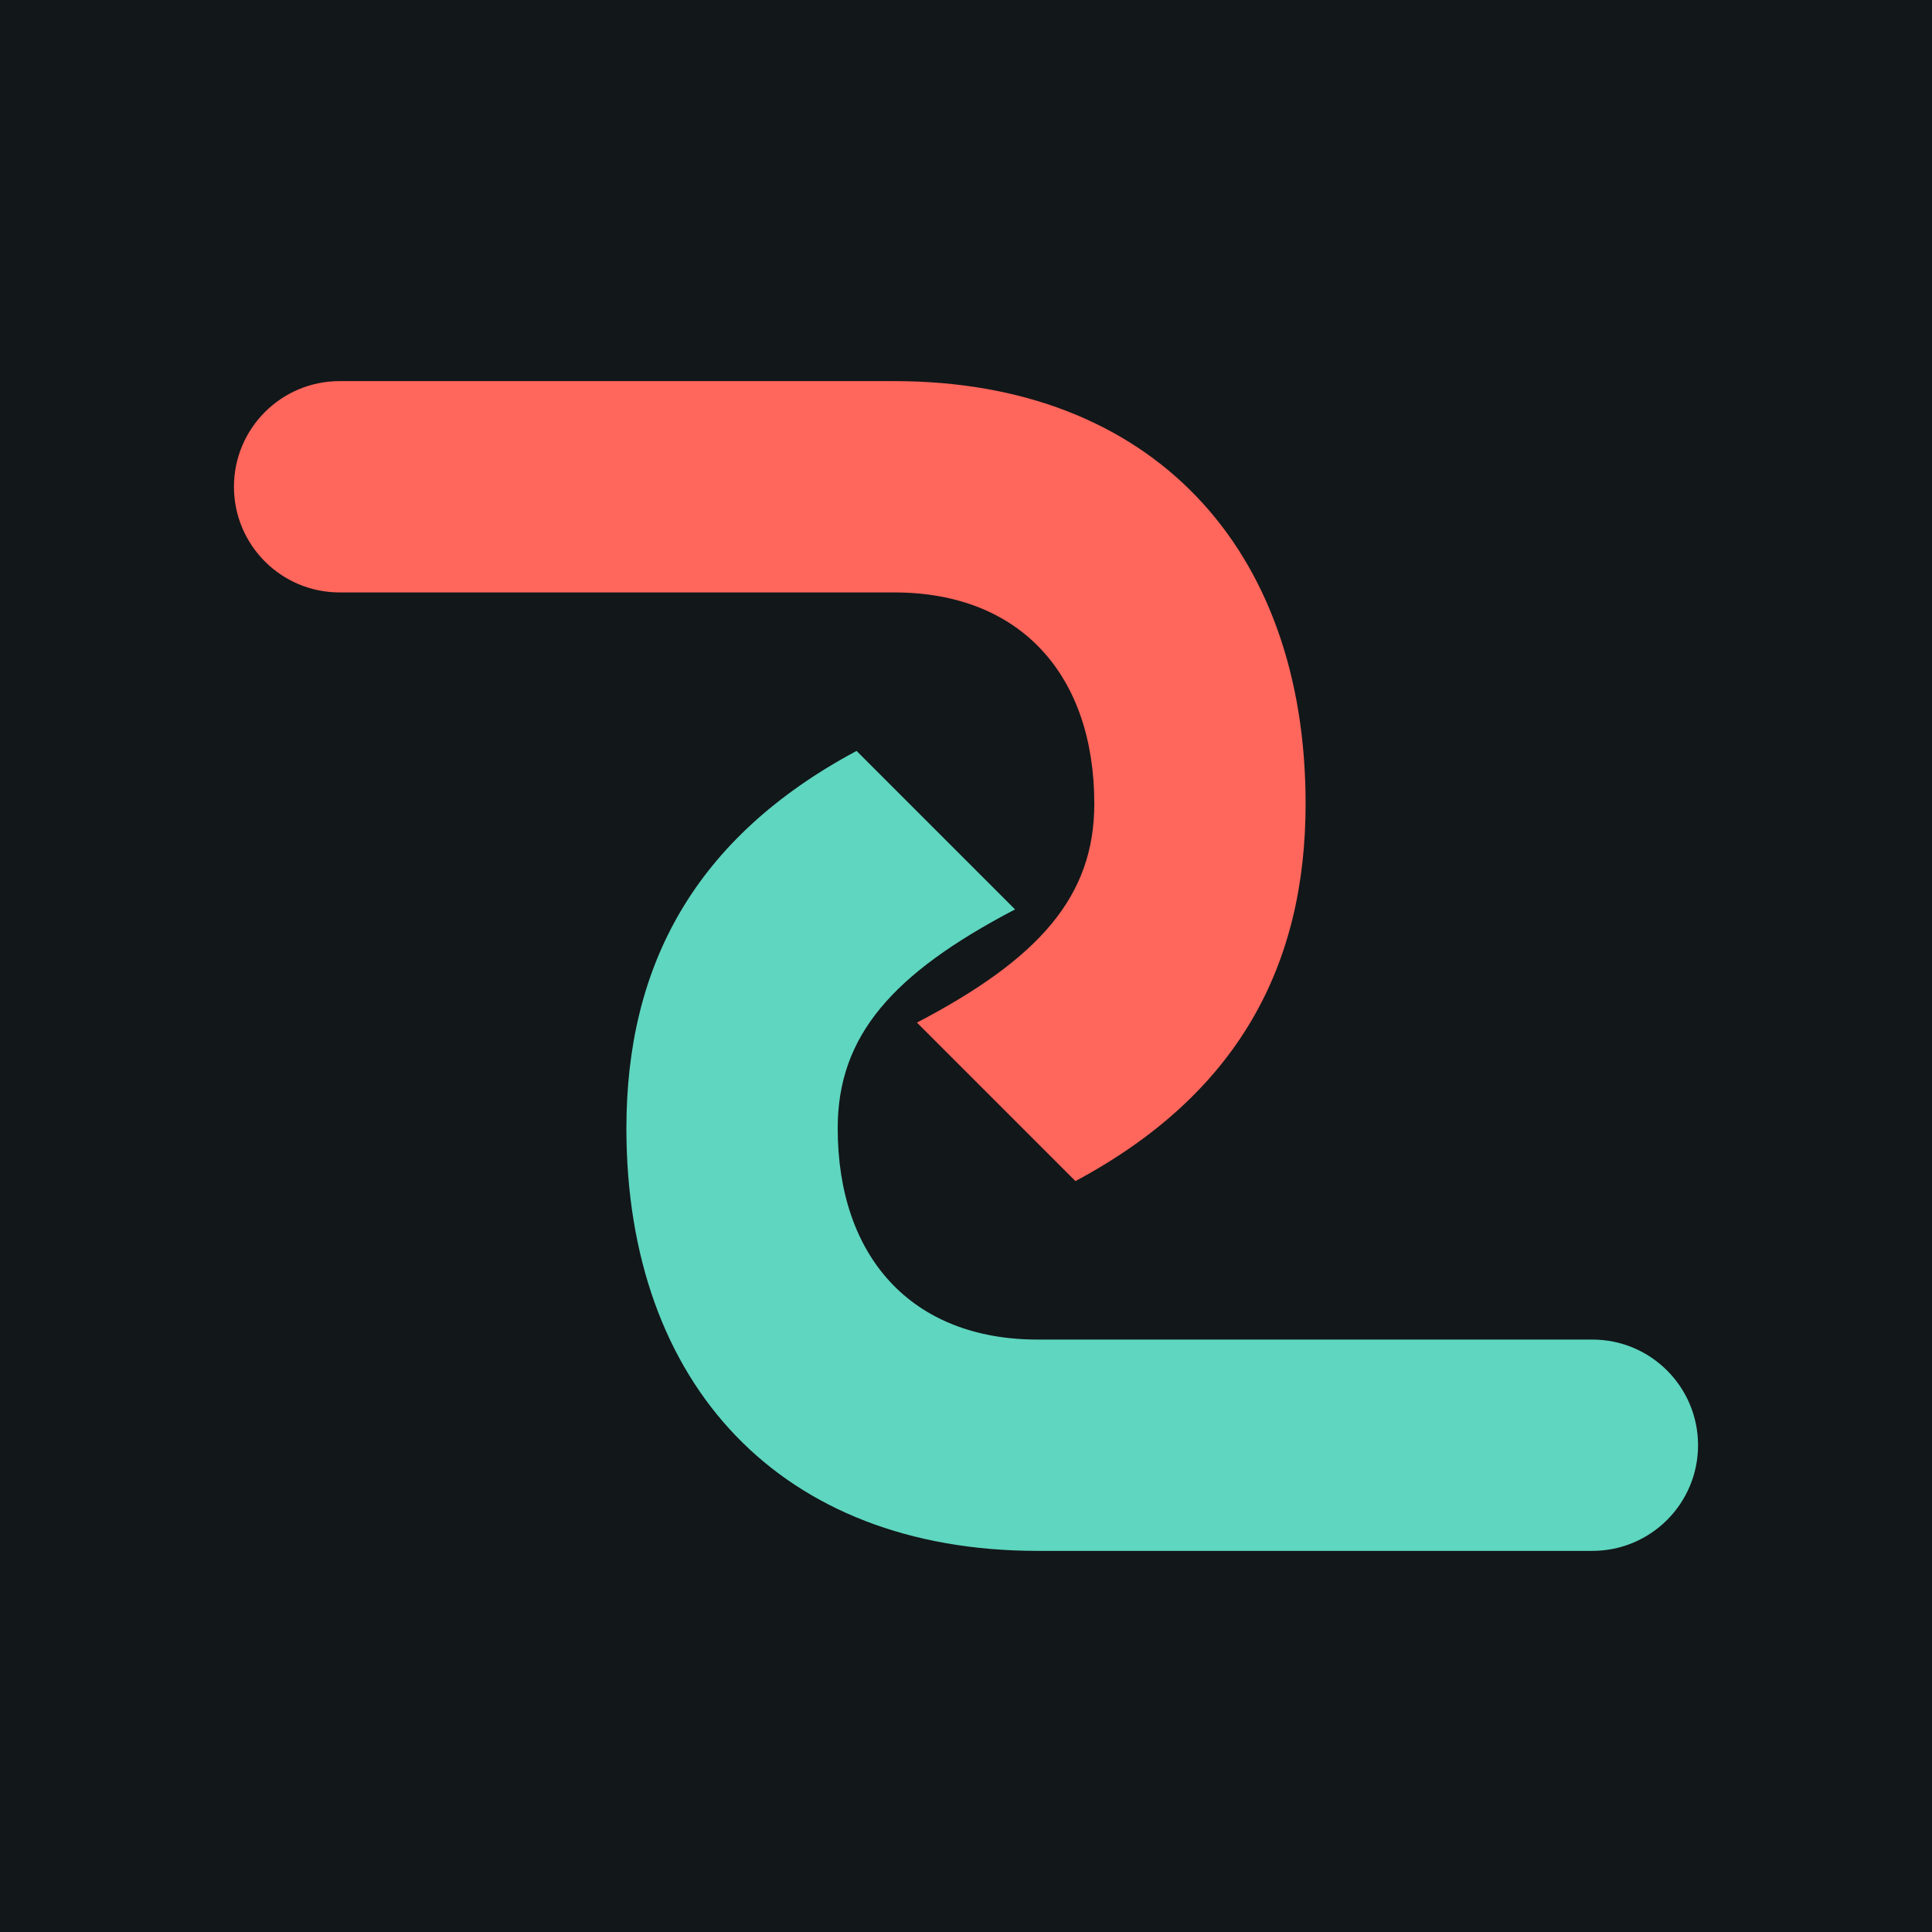
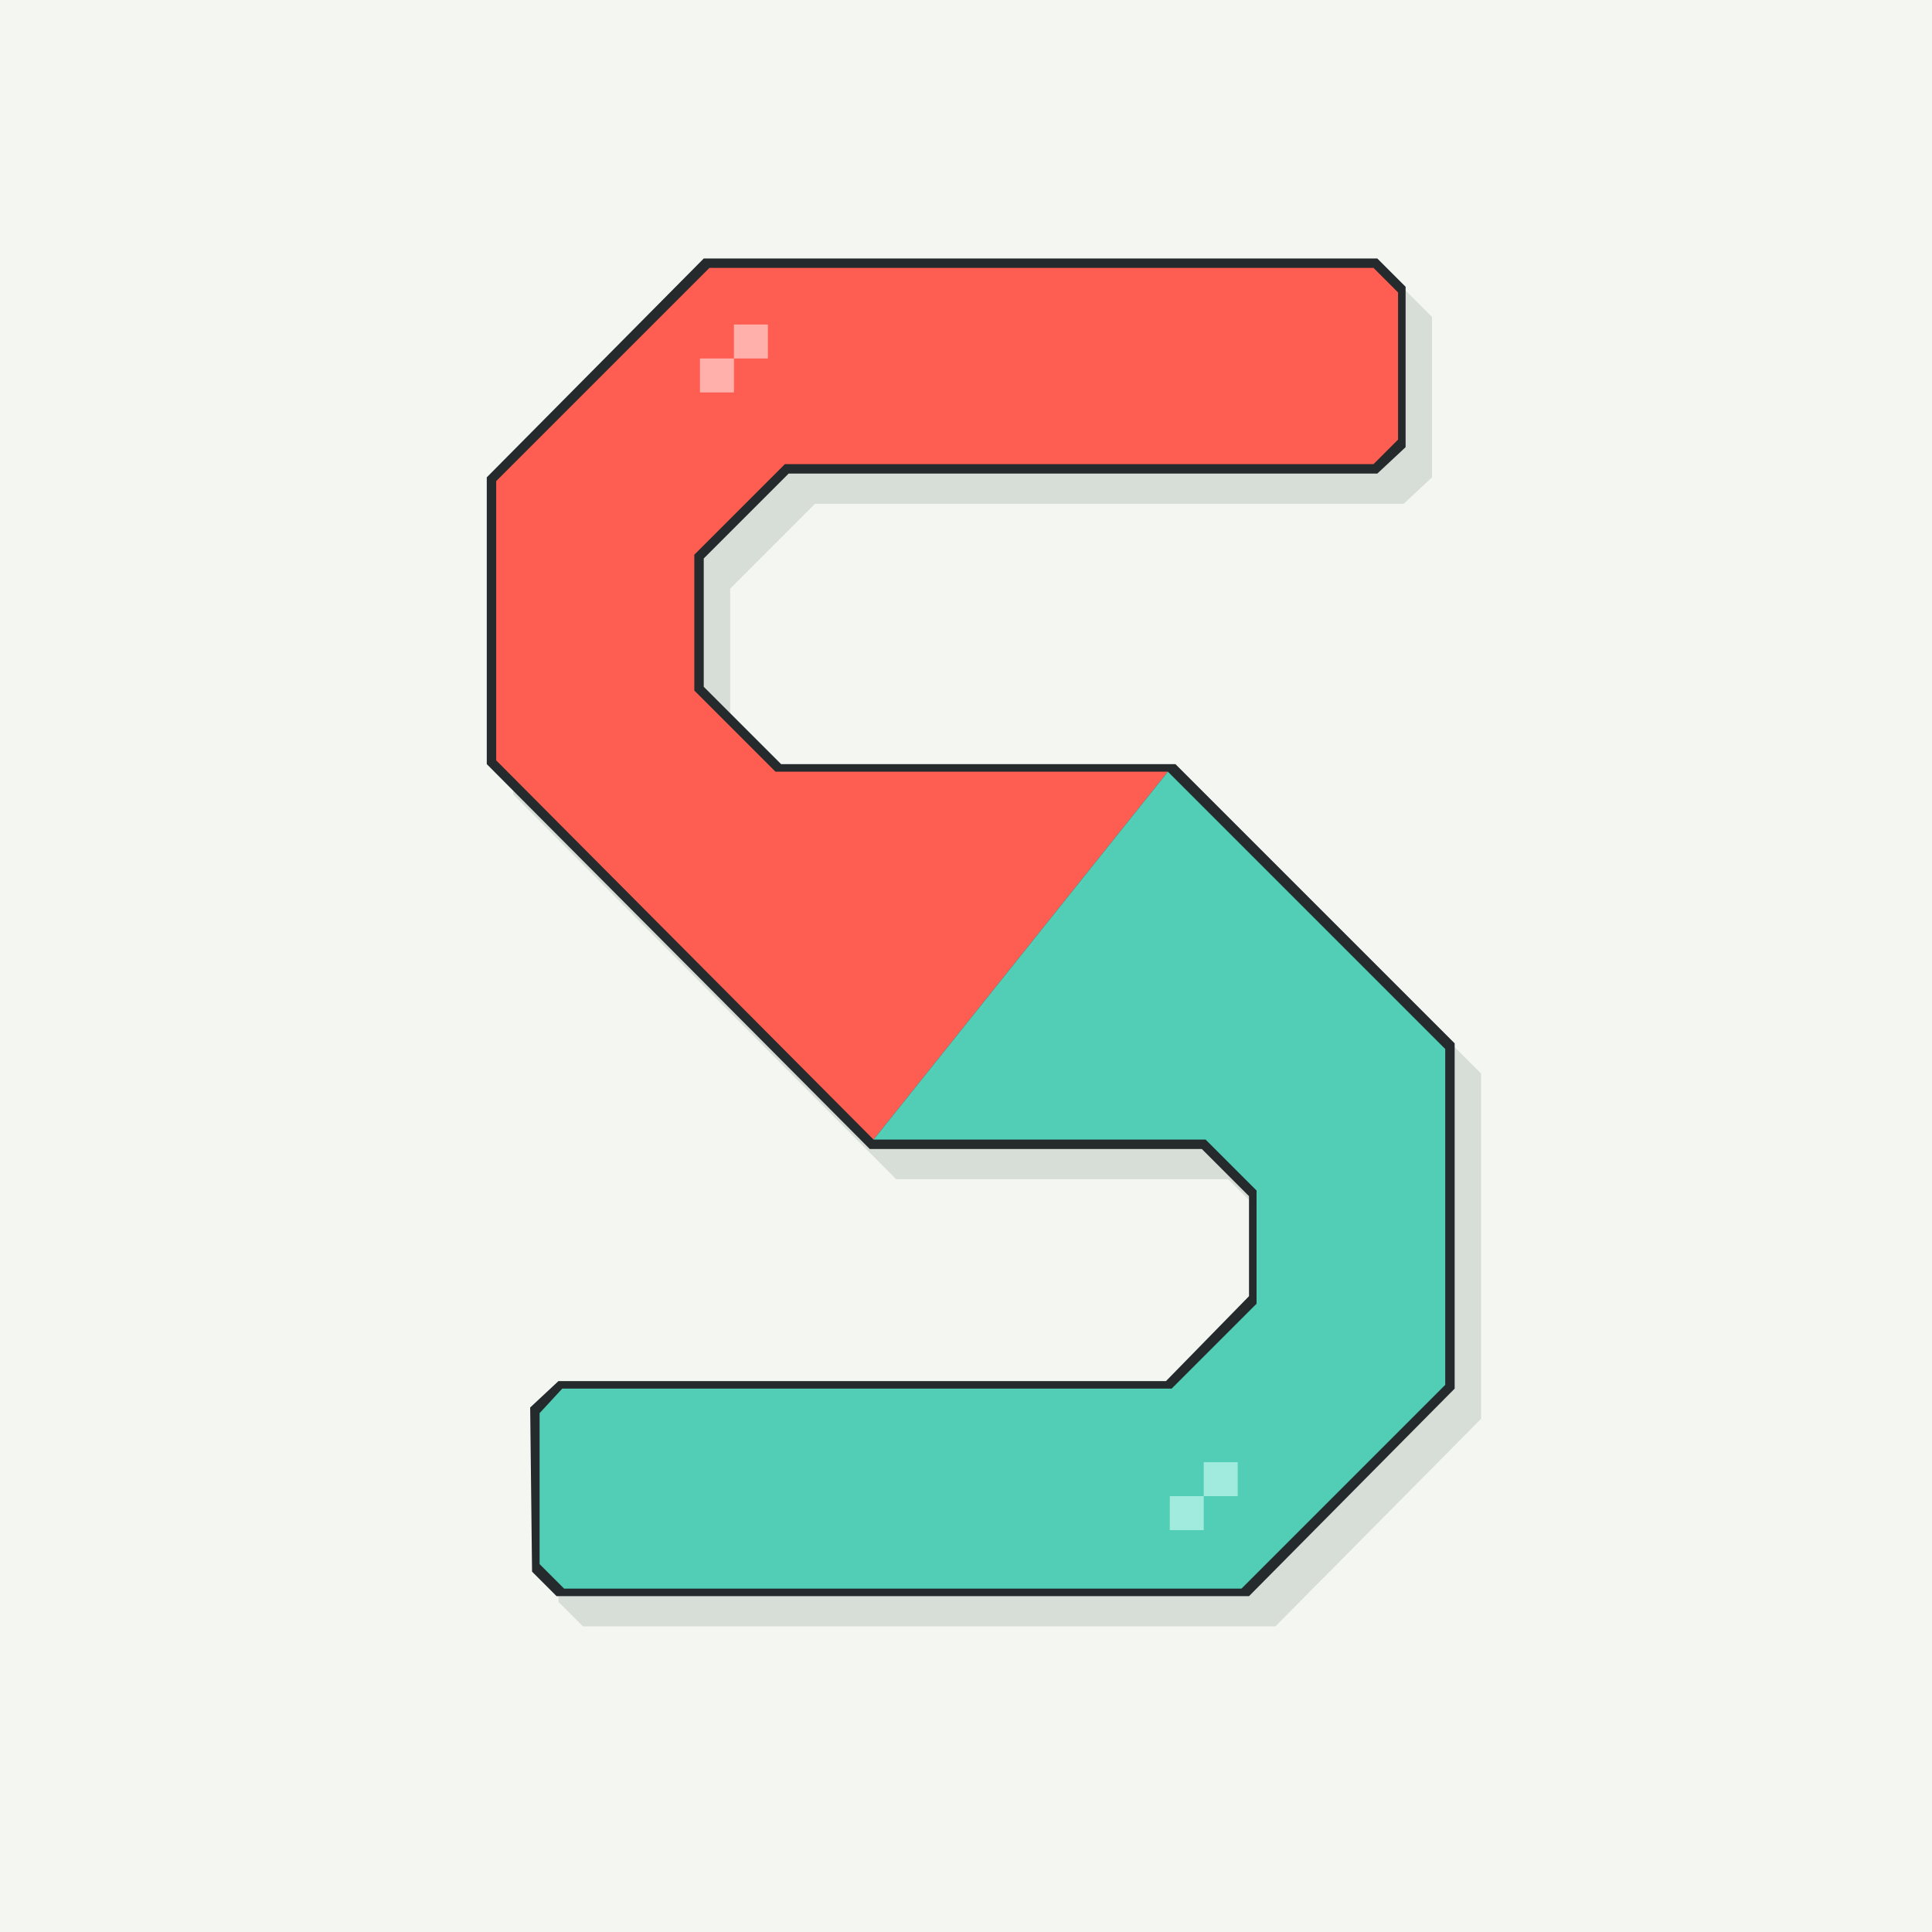
<svg xmlns="http://www.w3.org/2000/svg" width="1024" height="1024" viewBox="0 0 1024 1024" role="img" aria-labelledby="title description">
-   <rect width="1024" height="1024" fill="#121719" />
-   <path fill="#FF665C" d="       M 180 202       H 474       C 610 202 692 290 692 426       C 692 512 656 580 570 626       L 486 542       C 551 508 580 475 580 426       C 580 358 541 314 474 314       H 180       A 56 56 0 1 1 180 202       Z     " />
-   <path fill="#5ED6C0" d="       M 454 398       L 538 482       C 473 516 444 549 444 598       C 444 666 483 710 550 710       H 844       A 56 56 0 1 1 844 822       H 550       C 414 822 332 734 332 598       C 332 512 368 444 454 398       Z     " />
+   <rect width="1024" height="1024" fill="#F4F6F2" />
+   <path fill="#D7DDD7" transform="translate(14 16)" d="M 373 137 L 258 253 V 405 L 461 609 H 637 L 662 634 V 687 L 618 732 H 296 L 281 746 L 282 833 L 295 846 H 662 L 771 736 V 553 L 623 405 H 414 L 373 364 V 296 L 418 251 H 730 L 745 237 V 152 L 730 137 Z" />
+   <path fill="#252B2D" d="M 373 137 L 258 253 V 405 L 461 609 H 637 L 662 634 V 687 L 618 732 H 296 L 281 746 L 282 833 L 295 846 H 662 L 771 736 V 553 L 623 405 H 414 L 373 364 V 296 L 418 251 H 730 L 745 237 V 152 L 730 137 Z" />
+   <path fill="#FE5E52" d="M 376 142 H 728 L 741 155 V 233 L 728 246 H 416 L 368 294 V 366 L 411 409 H 619 L 463 604 L 263 403 V 255 Z" />
+   <path fill="#51CEB5" d="M 619 409 L 766 556 V 734 L 658 842 H 299 L 286 829 V 749 L 298 736 H 621 L 666 691 V 631 L 639 604 L 463 604 Z" />
+   <g fill="#FFB0AA">
+     <rect x="371" y="190" width="18" height="18" />
+     <rect x="389" y="172" width="18" height="18" />
+   </g>
+   <g fill="#A0EBDD">
+     <rect x="620" y="793" width="18" height="18" />
+     <rect x="638" y="775" width="18" height="18" />
+   </g>
</svg>
